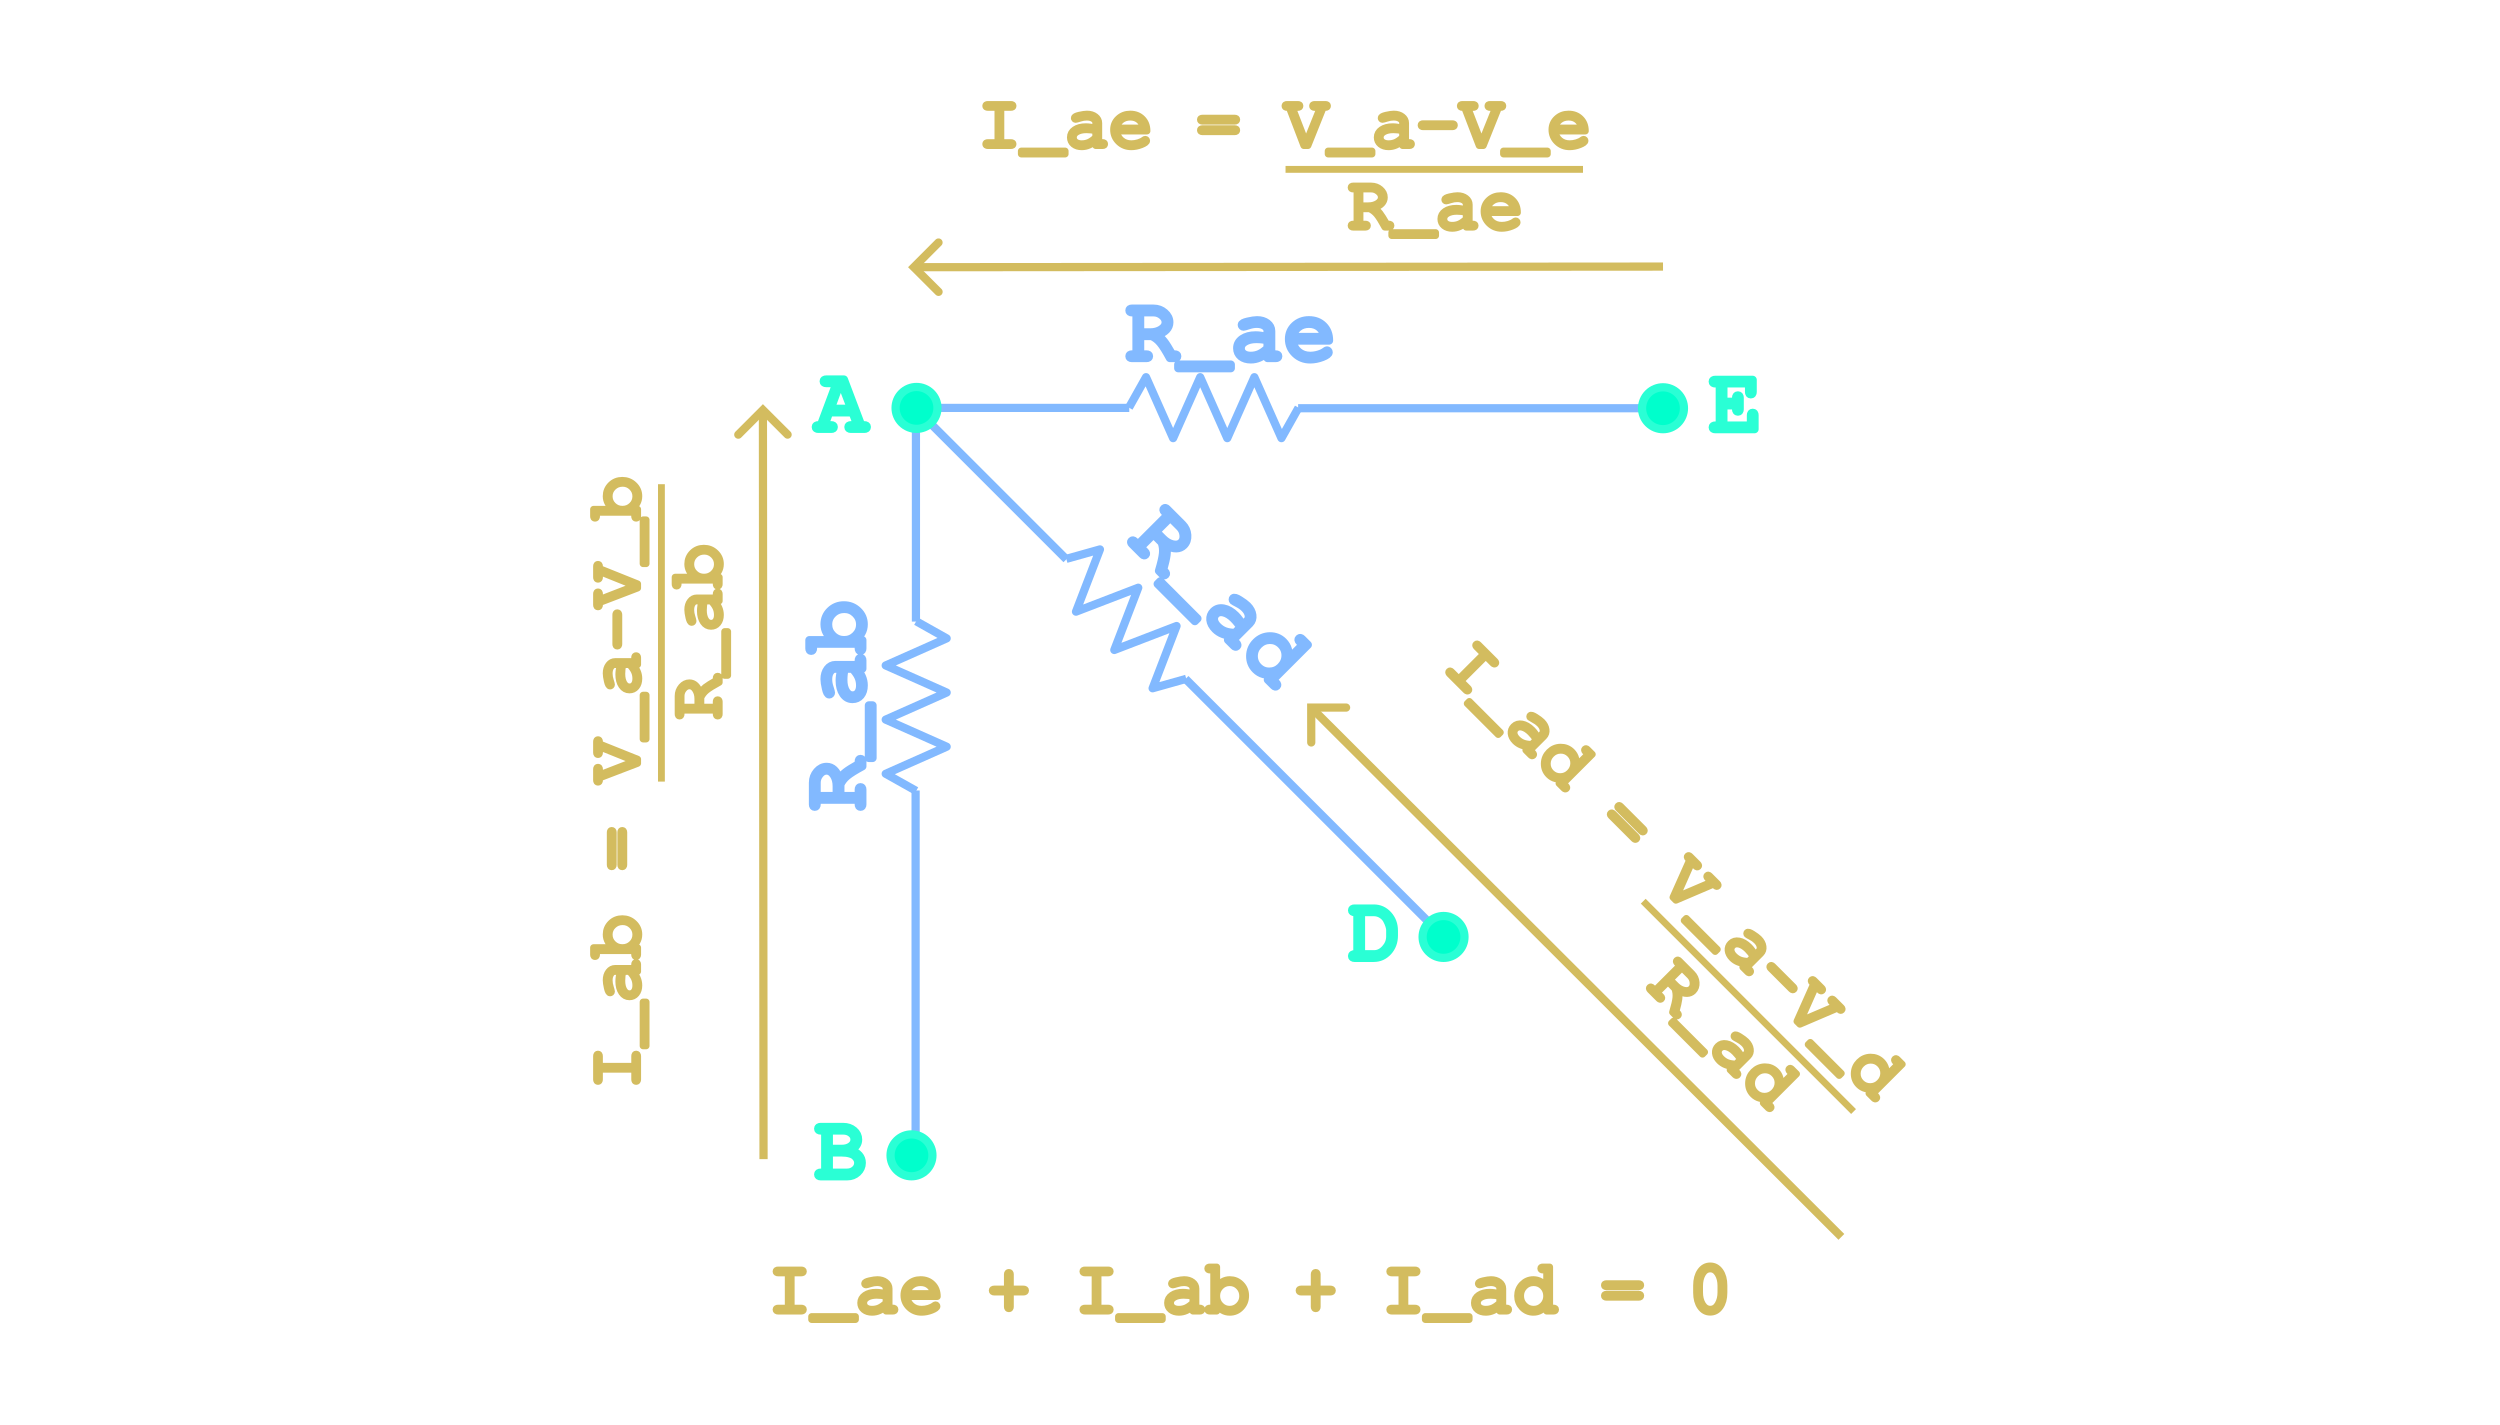
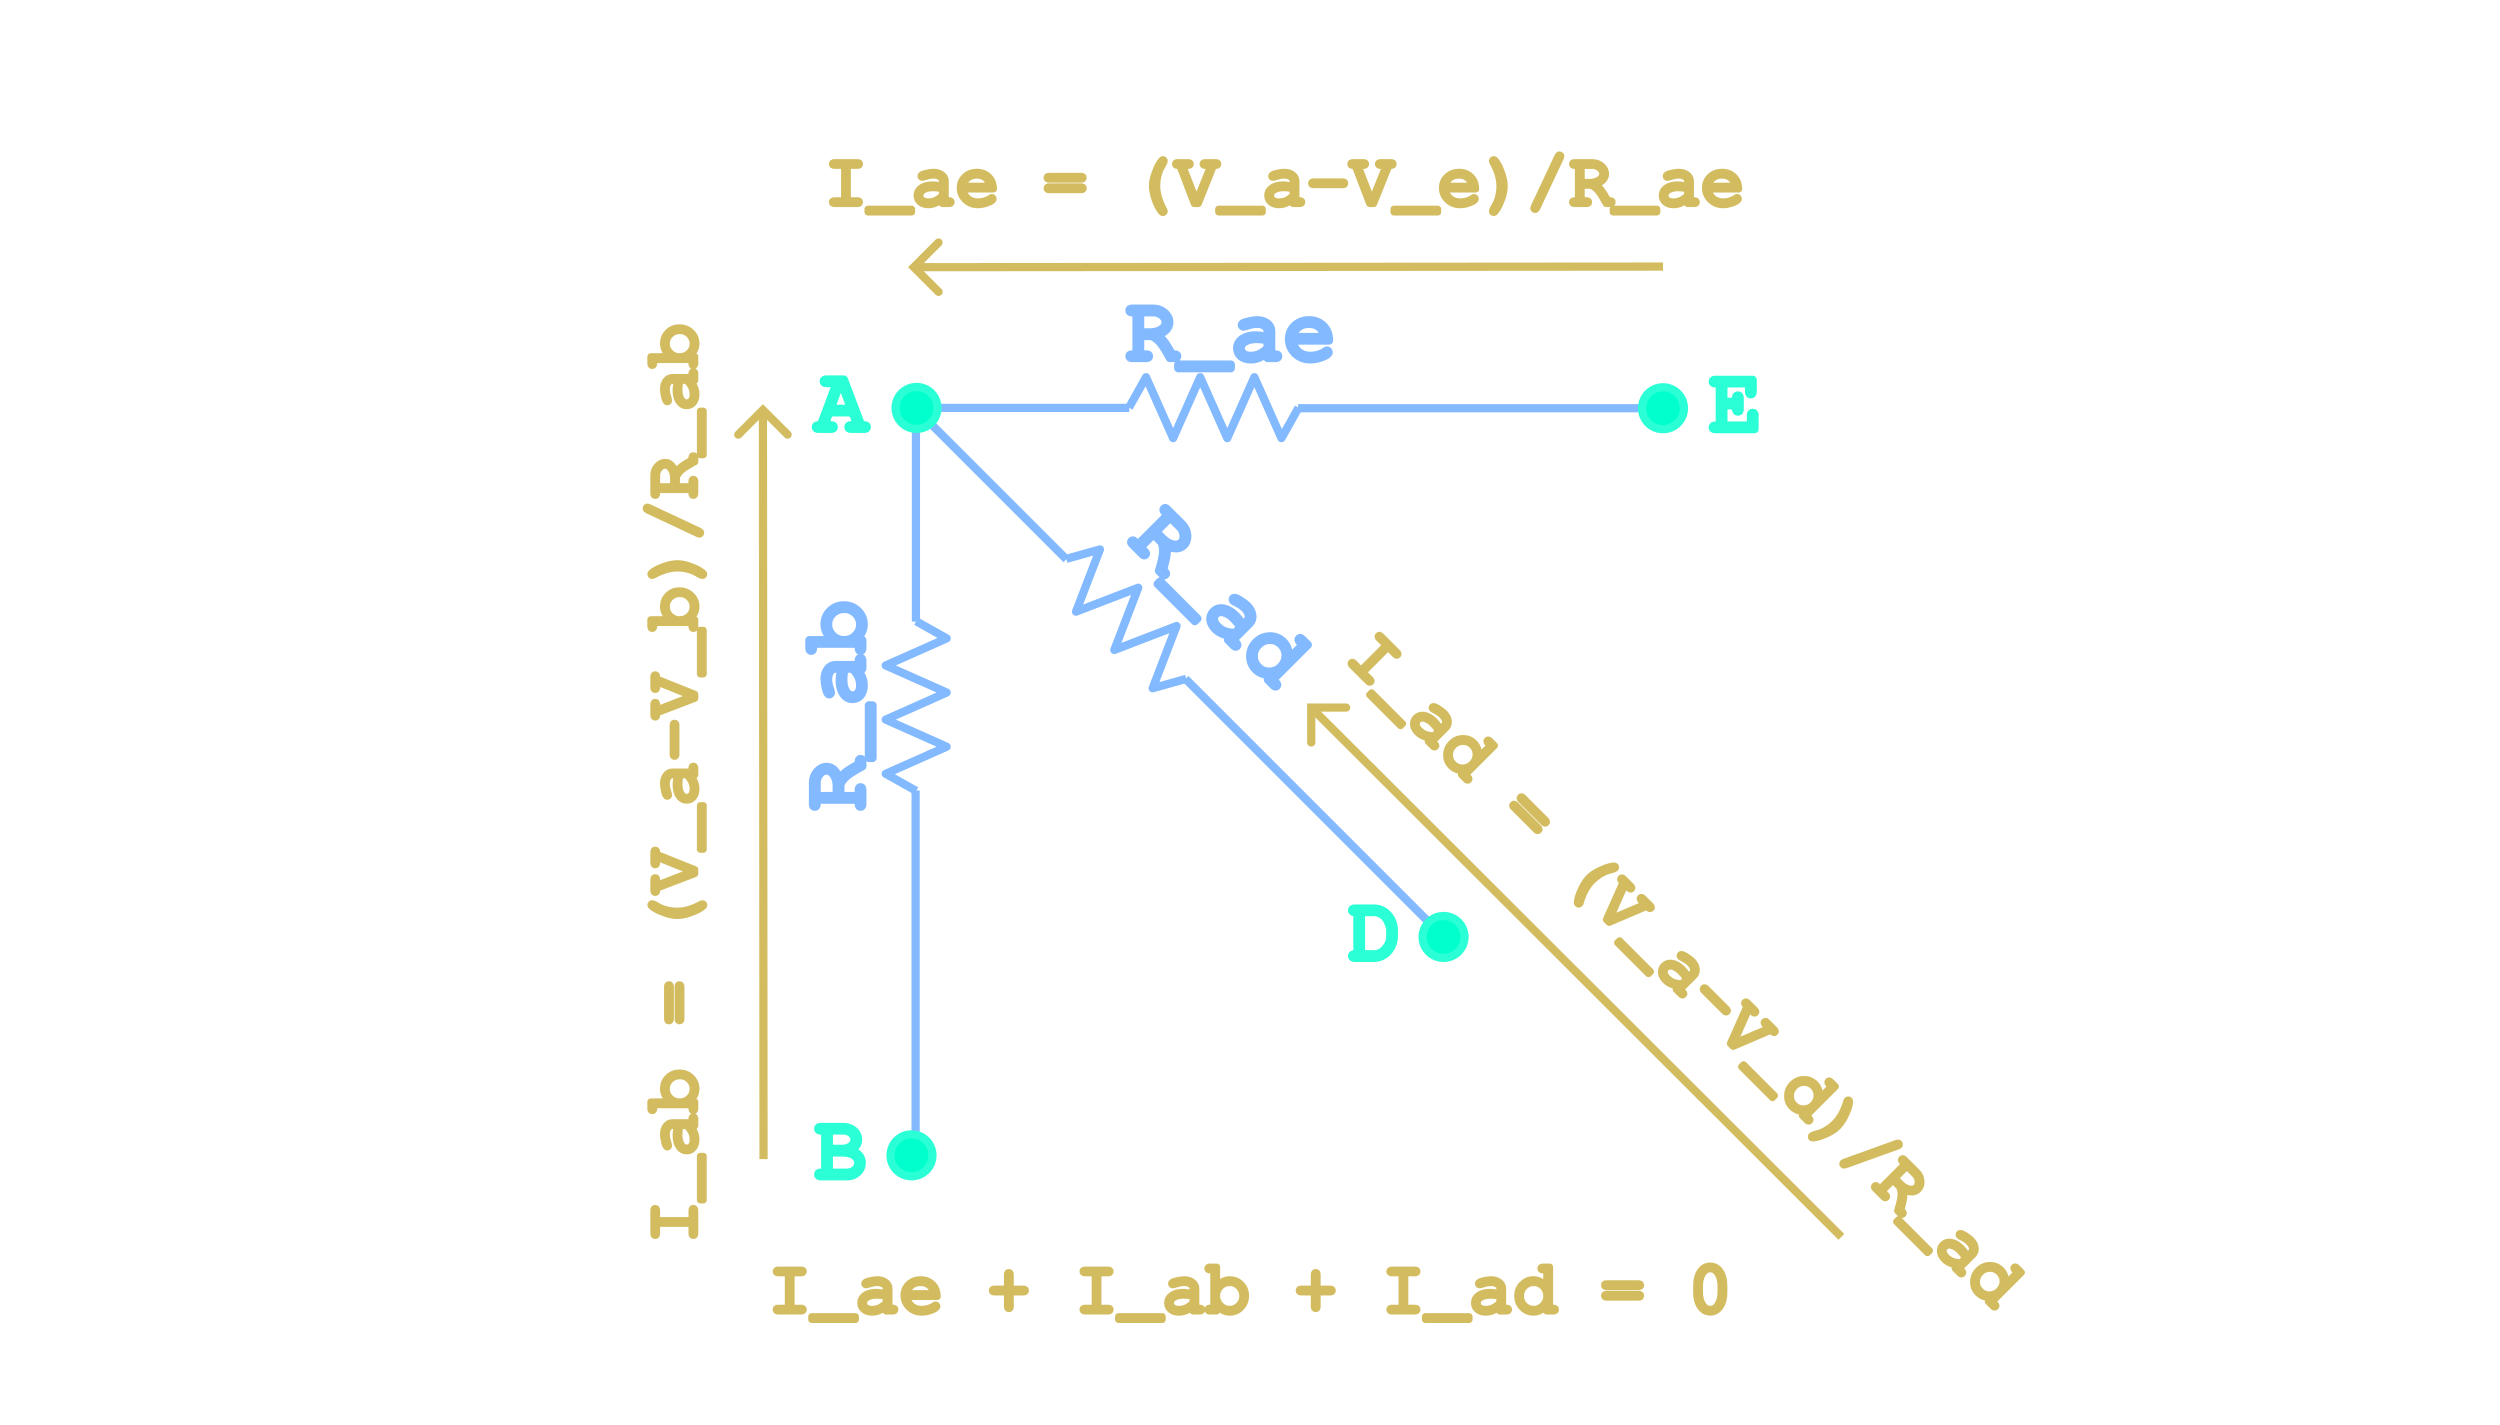
<svg xmlns="http://www.w3.org/2000/svg" version="1.1" id="svg1" width="730" height="416" viewBox="0 0 730 416">
  <defs id="defs1">
    <marker style="overflow:visible" id="ArrowWideRounded" refX="0" refY="0" orient="auto-start-reverse" markerWidth="1" markerHeight="1" viewBox="0 0 1 1" preserveAspectRatio="xMidYMid">
      <path style="fill:none;stroke:context-stroke;stroke-width:1;stroke-linecap:round" d="M 3,-3 0,0 3,3" transform="rotate(180,0.125,0)" id="path2" />
    </marker>
    <marker style="overflow:visible" id="ArrowWideRounded-7" refX="0" refY="0" orient="auto-start-reverse" markerWidth="1" markerHeight="1" viewBox="0 0 1 1" preserveAspectRatio="xMidYMid">
      <path style="fill:none;stroke:context-stroke;stroke-width:1;stroke-linecap:round" d="M 3,-3 0,0 3,3" transform="rotate(180,0.125,0)" id="path2-5" />
    </marker>
    <marker style="overflow:visible" id="ArrowWideRounded-0" refX="0" refY="0" orient="auto-start-reverse" markerWidth="1" markerHeight="1" viewBox="0 0 1 1" preserveAspectRatio="xMidYMid">
      <path style="fill:none;stroke:context-stroke;stroke-width:1;stroke-linecap:round" d="M 3,-3 0,0 3,3" transform="rotate(180,0.125,0)" id="path2-6" />
    </marker>
  </defs>
  <g id="g1" transform="matrix(1.2,0,0,1.2,15.59655,55.64711)" style="display:inline">
    <g id="g2-38-3-0-5-8-0" transform="matrix(0.80171,-0.80171,0.80171,0.80171,-21.47068,99.48806)" style="stroke-width:1.764;stroke-dasharray:none">
      <g id="g225-5-6-6-6-7-5" style="fill:none;stroke:#82b9ff;stroke-width:0.625;stroke-dasharray:none;stroke-dashoffset:0;stroke-opacity:0.4" transform="matrix(2.820357,0,0,2.820357,-1349.859,6.436578)">
        <path style="fill:none;fill-opacity:0.1;stroke:#82b9ff;stroke-width:2;stroke-linejoin:round;stroke-dasharray:none;stroke-dashoffset:0;stroke-opacity:1" d="m 389.886,148.414 v 88.791" id="path3-8-4-64-2-02" transform="matrix(0.3127257,0,0,0.3127257,418.0732,21.24755)" />
        <path style="fill:none;fill-opacity:0.1;stroke:#82b9ff;stroke-width:2;stroke-linejoin:round;stroke-dasharray:none;stroke-dashoffset:0;stroke-opacity:1" d="M 389.966,55.559 V 107.33" id="path2-0-6-0-8-9" transform="matrix(0.3127257,0,0,0.3127257,418.0732,21.24755)" />
      </g>
      <g id="g224-1-2-2-0-2-4" style="stroke:#82b9ff;stroke-width:0.625;stroke-linejoin:round;stroke-dasharray:none;stroke-dashoffset:0;stroke-opacity:0.4" transform="matrix(2.820357,0,0,2.820357,-1349.859,6.436578)">
        <path id="path168-1-1-5-4-9-3" d="m 540.045,67.694 -2.319,-1.302 4.638,-2.061 -4.638,-2.061 4.638,-2.061 -4.638,-2.061 4.638,-2.061 -2.319,-1.302" style="fill:none;stroke:#82b9ff;stroke-width:0.625;stroke-linecap:butt;stroke-linejoin:round;stroke-miterlimit:10;stroke-dasharray:none;stroke-dashoffset:0;stroke-opacity:1" />
      </g>
      <text xml:space="preserve" style="font-size:18.816px;line-height:0.9;font-family:'Symbols Nerd Font Mono';-inkscape-font-specification:'Symbols Nerd Font Mono, Normal';writing-mode:lr-tb;direction:ltr;fill:none;fill-opacity:0.1;stroke:#82b900;stroke-width:1.764;stroke-linejoin:round;stroke-dasharray:none;stroke-dashoffset:0;stroke-opacity:1" x="167.337" y="-185.511" id="text3-2" transform="rotate(90)">
        <tspan id="tspan3-8" x="167.337" y="-185.511" style="font-style:normal;font-variant:normal;font-weight:normal;font-stretch:normal;font-family:FreeMono;-inkscape-font-specification:FreeMono;stroke:#82b9ff;stroke-width:1.764;stroke-opacity:1">R_ad</tspan>
      </text>
      <g id="g9-6" transform="matrix(0,0.7349985,-0.7349985,0,239.9173,17.10203)" style="stroke:#d3bc5f;fill:none;stroke-opacity:1">
        <path style="display:inline;fill:none;stroke:#d3bc5f;stroke-width:2;stroke-linejoin:round;stroke-dasharray:none;marker-end:url(#ArrowWideRounded-7);stroke-opacity:1" d="m 391.669,18.496 -181.79,0.149" id="path1-2" transform="matrix(1.2,0,0,1.2,25.73675,48.45413)" />
        <g id="g8-9" transform="translate(-6.399988,3.367216)" style="stroke:#d3bc5f;fill:none;stroke-opacity:1">
-           <text xml:space="preserve" style="font-size:21.333px;line-height:0.9;font-family:FreeMono;-inkscape-font-specification:FreeMono;writing-mode:lr-tb;direction:ltr;fill:none;stroke:#d3bc5f;stroke-width:2;stroke-linejoin:round;stroke-dasharray:none;stroke-opacity:1" x="301.966" y="31.945" id="text6-1">
-             <tspan id="tspan6-2" x="301.966" y="31.945">I_ad = V_a-V_d</tspan>
+           <text xml:space="preserve" style="font-size:21.333px;line-height:0.9;font-family:FreeMono;-inkscape-font-specification:FreeMono;writing-mode:lr-tb;direction:ltr;fill:none;stroke:#d3bc5f;stroke-width:2;stroke-linejoin:round;stroke-dasharray:none;stroke-opacity:1" x="279.984" y="50.311" id="text6-1">
+             <tspan id="tspan6-2" x="279.984" y="50.311">I_ad = (V_a-V_d)/R_ad</tspan>
          </text>
-           <text xml:space="preserve" style="font-size:21.333px;line-height:0.9;font-family:FreeMono;-inkscape-font-specification:FreeMono;writing-mode:lr-tb;direction:ltr;fill:none;stroke:#d3bc5f;stroke-width:2;stroke-linejoin:round;stroke-dasharray:none;stroke-opacity:1" x="410.141" y="55.767" id="text8-7">
-             <tspan id="tspan8-0" x="410.141" y="55.767">R_ad</tspan>
-           </text>
-           <path style="fill:none;stroke:#d3bc5f;stroke-width:2;stroke-linejoin:round;stroke-dasharray:none;stroke-opacity:1" d="m 391.918,38.889 h 86.858" id="path8-9" />
        </g>
      </g>
    </g>
    <g id="g2-38-3-0-2" transform="matrix(0,-1.133789,1.133789,0,79.2237,249.2663)" style="stroke:#82b9ff;stroke-width:1.764;stroke-dasharray:none;stroke-opacity:1">
      <g id="g225-5-6-6-2" style="fill:none;stroke:#82b9ff;stroke-width:0.625;stroke-dasharray:none;stroke-dashoffset:0;stroke-opacity:1" transform="matrix(2.820357,0,0,2.820357,-1349.859,6.436578)">
        <path style="fill:none;fill-opacity:0.1;stroke:#82b9ff;stroke-width:2;stroke-linejoin:round;stroke-dasharray:none;stroke-dashoffset:0;stroke-opacity:1" d="m 389.886,148.414 v 88.791" id="path3-8-4-2" transform="matrix(0.3127257,0,0,0.3127257,418.0732,21.24755)" />
        <path style="fill:none;fill-opacity:0.1;stroke:#82b9ff;stroke-width:2;stroke-linejoin:round;stroke-dasharray:none;stroke-dashoffset:0;stroke-opacity:1" d="M 389.966,55.559 V 107.33" id="path2-0-6-05" transform="matrix(0.3127257,0,0,0.3127257,418.0732,21.24755)" />
      </g>
      <g id="g224-1-2-2-5" style="stroke:#82b9ff;stroke-width:0.625;stroke-linejoin:round;stroke-dasharray:none;stroke-dashoffset:0;stroke-opacity:1" transform="matrix(2.820357,0,0,2.820357,-1349.859,6.436578)">
        <path id="path168-1-1-5-2" d="m 540.045,67.694 -2.319,-1.302 4.638,-2.061 -4.638,-2.061 4.638,-2.061 -4.638,-2.061 4.638,-2.061 -2.319,-1.302" style="fill:none;stroke:#82b9ff;stroke-width:0.625;stroke-linecap:butt;stroke-linejoin:round;stroke-miterlimit:10;stroke-dasharray:none;stroke-dashoffset:0;stroke-opacity:1" />
      </g>
      <text xml:space="preserve" style="font-size:18.816px;line-height:0.9;font-family:'Symbols Nerd Font Mono';-inkscape-font-specification:'Symbols Nerd Font Mono, Normal';writing-mode:lr-tb;direction:ltr;fill:none;fill-opacity:0.1;stroke:#82b9ff;stroke-width:1.764;stroke-linejoin:round;stroke-dasharray:none;stroke-dashoffset:0;stroke-opacity:1" x="160.247" y="-183.917" id="text3" transform="rotate(90)">
        <tspan id="tspan3" x="160.247" y="-183.917" style="font-style:normal;font-variant:normal;font-weight:normal;font-stretch:normal;font-family:FreeMono;-inkscape-font-specification:FreeMono;stroke:#82b9ff;stroke-width:1.764;stroke-opacity:1">R_ae</tspan>
      </text>
      <g id="g9" transform="matrix(0,0.7349985,-0.7349985,0,255.4661,-88.79164)" style="stroke:#d3bc5f;fill:none;stroke-opacity:1">
        <path style="display:inline;fill:none;stroke:#d3bc5f;stroke-width:2;stroke-linejoin:round;stroke-dasharray:none;marker-end:url(#ArrowWideRounded);stroke-opacity:1" d="m 391.669,18.496 -181.79,0.149" id="path1" transform="matrix(1.2,0,0,1.2,25.73675,48.45413)" />
        <g id="g8" transform="translate(-6.399988,3.367216)" style="stroke:#d3bc5f;fill:none;stroke-opacity:1">
-           <text xml:space="preserve" style="font-size:21.333px;line-height:0.9;font-family:FreeMono;-inkscape-font-specification:FreeMono;writing-mode:lr-tb;direction:ltr;fill:none;stroke:#d3bc5f;stroke-width:2;stroke-linejoin:round;stroke-dasharray:none;stroke-opacity:1" x="301.966" y="31.945" id="text6">
-             <tspan id="tspan6" x="301.966" y="31.945">I_ae = V_a-V_e</tspan>
+           <text xml:space="preserve" style="font-size:21.333px;line-height:0.9;font-family:FreeMono;-inkscape-font-specification:FreeMono;writing-mode:lr-tb;direction:ltr;fill:none;stroke:#d3bc5f;stroke-width:2;stroke-linejoin:round;stroke-dasharray:none;stroke-opacity:1" x="257.166" y="48.902" id="text6">
+             <tspan id="tspan6" x="257.166" y="48.902">I_ae = (V_a-V_e)/R_ae</tspan>
          </text>
-           <text xml:space="preserve" style="font-size:21.333px;line-height:0.9;font-family:FreeMono;-inkscape-font-specification:FreeMono;writing-mode:lr-tb;direction:ltr;fill:none;stroke:#d3bc5f;stroke-width:2;stroke-linejoin:round;stroke-dasharray:none;stroke-opacity:1" x="410.141" y="55.767" id="text8">
-             <tspan id="tspan8" x="410.141" y="55.767">R_ae</tspan>
-           </text>
-           <path style="fill:none;stroke:#d3bc5f;stroke-width:2;stroke-linejoin:round;stroke-dasharray:none;stroke-opacity:1" d="m 391.918,38.889 h 86.858" id="path8" />
        </g>
      </g>
    </g>
    <g id="g2-38-3-0-4-4" transform="matrix(1.133789,0,0,1.133789,13.50066,-77.68343)" style="display:inline;stroke:#82b9ff;stroke-width:1.764;stroke-dasharray:none;stroke-opacity:1">
      <g id="g225-5-6-6-0-0" style="fill:none;stroke:#82b9ff;stroke-width:0.625;stroke-dasharray:none;stroke-dashoffset:0;stroke-opacity:1" transform="matrix(2.820357,0,0,2.820357,-1349.859,6.436578)">
        <path style="fill:none;fill-opacity:0.1;stroke:#82b9ff;stroke-width:2;stroke-linejoin:round;stroke-dasharray:none;stroke-dashoffset:0;stroke-opacity:1" d="m 389.886,148.414 v 88.791" id="path3-8-4-6-9" transform="matrix(0.3127257,0,0,0.3127257,418.0732,21.24755)" />
        <path style="fill:none;fill-opacity:0.1;stroke:#82b9ff;stroke-width:2;stroke-linejoin:round;stroke-dasharray:none;stroke-dashoffset:0;stroke-opacity:1" d="M 389.966,55.559 V 107.33" id="path2-0-6-2-1" transform="matrix(0.3127257,0,0,0.3127257,418.0732,21.24755)" />
      </g>
      <g id="g224-1-2-2-9-96" style="stroke:#82b9ff;stroke-width:0.625;stroke-linejoin:round;stroke-dasharray:none;stroke-dashoffset:0;stroke-opacity:1" transform="matrix(2.820357,0,0,2.820357,-1349.859,6.436578)">
        <path id="path168-1-1-5-9-2" d="m 540.045,67.694 -2.319,-1.302 4.638,-2.061 -4.638,-2.061 4.638,-2.061 -4.638,-2.061 4.638,-2.061 -2.319,-1.302" style="fill:none;stroke:#82b9ff;stroke-width:0.625;stroke-linecap:butt;stroke-linejoin:round;stroke-miterlimit:10;stroke-dasharray:none;stroke-dashoffset:0;stroke-opacity:1" />
      </g>
      <text xml:space="preserve" style="font-size:18.816px;line-height:0.9;font-family:'Symbols Nerd Font Mono';-inkscape-font-specification:'Symbols Nerd Font Mono, Normal';writing-mode:lr-tb;direction:ltr;fill:none;fill-opacity:0.1;stroke:#82b900;stroke-width:1.764;stroke-linejoin:round;stroke-dasharray:none;stroke-dashoffset:0;stroke-opacity:1" x="-201.579" y="161.7" id="text3-2-5" transform="rotate(-90)">
        <tspan id="tspan3-8-3" x="-201.579" y="161.7" style="font-style:normal;font-variant:normal;font-weight:normal;font-stretch:normal;font-family:FreeMono;-inkscape-font-specification:FreeMono;stroke:#82b9ff;stroke-width:1.764;stroke-opacity:1">R_ab</tspan>
      </text>
      <g id="g9-1" transform="matrix(0,0.7349985,-0.7349985,0,192.4259,-87.98468)" style="stroke:#d3bc5f;fill:none;stroke-opacity:1">
        <path style="display:inline;fill:none;stroke:#d3bc5f;stroke-width:2;stroke-linejoin:round;stroke-dasharray:none;marker-end:url(#ArrowWideRounded-0);stroke-opacity:1" d="m 391.669,18.496 -181.79,0.149" id="path1-8" transform="matrix(1.2,0,0,1.2,25.73675,48.45413)" />
        <g id="g8-8" transform="rotate(180,388.7175,69.67718)" style="stroke:#d3bc5f;fill:none;stroke-opacity:1">
-           <text xml:space="preserve" style="font-size:21.333px;line-height:0.9;font-family:FreeMono;-inkscape-font-specification:FreeMono;writing-mode:lr-tb;direction:ltr;fill:none;stroke:#d3bc5f;stroke-width:2;stroke-linejoin:round;stroke-dasharray:none;stroke-opacity:1" x="301.966" y="31.945" id="text6-9">
-             <tspan id="tspan6-7" x="301.966" y="31.945">I_ab = V_a-V_b</tspan>
+           <text xml:space="preserve" style="font-size:21.333px;line-height:0.9;font-family:FreeMono;-inkscape-font-specification:FreeMono;writing-mode:lr-tb;direction:ltr;fill:none;stroke:#d3bc5f;stroke-width:2;stroke-linejoin:round;stroke-dasharray:none;stroke-opacity:1" x="256.942" y="48.651" id="text6-9">
+             <tspan id="tspan6-7" x="256.942" y="48.651">I_ab = (V_a-V_b)/R_ab</tspan>
          </text>
-           <text xml:space="preserve" style="font-size:21.333px;line-height:0.9;font-family:FreeMono;-inkscape-font-specification:FreeMono;writing-mode:lr-tb;direction:ltr;fill:none;stroke:#d3bc5f;stroke-width:2;stroke-linejoin:round;stroke-dasharray:none;stroke-opacity:1" x="410.141" y="55.767" id="text8-3">
-             <tspan id="tspan8-6" x="410.141" y="55.767">R_ab</tspan>
-           </text>
-           <path style="fill:none;stroke:#d3bc5f;stroke-width:2;stroke-linejoin:round;stroke-dasharray:none;stroke-opacity:1" d="m 391.918,38.889 h 86.858" id="path8-1" />
        </g>
      </g>
    </g>
    <g id="g3" style="display:inline;stroke:#2affd5">
      <g id="g13" transform="translate(13.51557,-12.94234)" style="stroke:#2affd5">
        <text xml:space="preserve" style="font-style:normal;font-variant:normal;font-weight:normal;font-stretch:normal;font-size:21.333px;line-height:0.9;font-family:FreeMono;-inkscape-font-specification:FreeMono;writing-mode:lr-tb;direction:ltr;fill:none;fill-opacity:0.1;stroke:#2affd5;stroke-width:2;stroke-linejoin:round;stroke-dasharray:none;stroke-dashoffset:0;stroke-opacity:1" x="389.328" y="71" id="text7">
          <tspan id="tspan7" x="389.328" y="71">E</tspan>
        </text>
        <text xml:space="preserve" style="font-style:normal;font-variant:normal;font-weight:normal;font-stretch:normal;font-size:21.333px;line-height:0.9;font-family:FreeMono;-inkscape-font-specification:FreeMono;writing-mode:lr-tb;direction:ltr;fill:none;fill-opacity:0.1;stroke:#2affd5;stroke-width:2;stroke-linejoin:round;stroke-dasharray:none;stroke-dashoffset:0;stroke-opacity:1" x="301.567" y="199.65" id="text10">
          <tspan id="tspan10" x="301.567" y="199.65">D</tspan>
        </text>
        <text xml:space="preserve" style="font-style:normal;font-variant:normal;font-weight:normal;font-stretch:normal;font-size:21.333px;line-height:0.9;font-family:FreeMono;-inkscape-font-specification:FreeMono;writing-mode:lr-tb;direction:ltr;fill:none;fill-opacity:0.1;stroke:#2affd5;stroke-width:2;stroke-linejoin:round;stroke-dasharray:none;stroke-dashoffset:0;stroke-opacity:1" x="171.652" y="252.796" id="text5">
          <tspan id="tspan5" x="171.652" y="252.796">B</tspan>
        </text>
        <text xml:space="preserve" style="font-style:normal;font-variant:normal;font-weight:normal;font-stretch:normal;font-size:21.333px;line-height:0.9;font-family:FreeMono;-inkscape-font-specification:FreeMono;writing-mode:lr-tb;direction:ltr;fill:none;fill-opacity:0.1;stroke:#2affd5;stroke-width:2;stroke-linejoin:round;stroke-dasharray:none;stroke-dashoffset:0;stroke-opacity:1" x="171.809" y="70.92" id="text4">
          <tspan id="tspan4" x="171.809" y="70.92">A</tspan>
        </text>
      </g>
      <g id="g2" style="fill:#00ffcc;stroke:#2affd5">
        <path id="path217-4-1-2-6-0-9-4-7-9-3-9-9" d="m 395.274,49.363 c -1.991,-1.991 -5.218,-1.991 -7.209,10e-6 -1.991,1.991 -1.991,5.218 -3e-5,7.209 1.991,1.991 5.218,1.991 7.209,0 1.991,-1.991 1.991,-5.218 -3e-5,-7.209 z" style="fill:#00ffcc;fill-opacity:1;fill-rule:nonzero;stroke:#2affd5;stroke-width:2;stroke-linejoin:round;stroke-dasharray:none;stroke-opacity:1" />
        <path id="path217-4-1-2-6-0-9-4-7-9-3-9" d="m 341.871,178.012 c -1.991,-1.991 -5.218,-1.991 -7.209,1e-5 -1.991,1.991 -1.991,5.218 -2e-5,7.209 1.991,1.991 5.218,1.991 7.209,0 1.991,-1.991 1.991,-5.218 -2e-5,-7.209 z" style="fill:#00ffcc;fill-opacity:1;fill-rule:nonzero;stroke:#2affd5;stroke-width:2;stroke-linejoin:round;stroke-dasharray:none;stroke-opacity:1" />
        <path id="path217-4-1-2-6-0-9-4" d="m 212.404,231.158 c -1.991,-1.991 -5.218,-1.991 -7.209,1e-5 -1.991,1.991 -1.991,5.218 -3e-5,7.209 1.991,1.991 5.218,1.991 7.209,0 1.991,-1.991 1.991,-5.218 -3e-5,-7.209 z" style="fill:#00ffcc;fill-opacity:1;fill-rule:nonzero;stroke:#2affd5;stroke-width:2;stroke-linejoin:round;stroke-dasharray:none;stroke-opacity:1" />
        <path id="path217-4-1-2-6-0-9" d="m 213.628,49.283 c -1.991,-1.991 -5.218,-1.991 -7.209,7e-6 -1.991,1.991 -1.991,5.218 -3e-5,7.209 1.991,1.991 5.218,1.991 7.209,0 1.991,-1.991 1.991,-5.218 -3e-5,-7.209 z" style="fill:#00ffcc;fill-opacity:1;fill-rule:nonzero;stroke:#2affd5;stroke-width:2;stroke-linejoin:round;stroke-dasharray:none;stroke-opacity:1" />
      </g>
    </g>
    <text xml:space="preserve" style="font-size:21.333px;line-height:0.9;font-family:FreeMono;-inkscape-font-specification:FreeMono;writing-mode:lr-tb;direction:ltr;fill:none;stroke:#d3bc5f;stroke-width:2;stroke-linejoin:round;stroke-dasharray:none;stroke-opacity:1;fill-opacity:1" x="224.2" y="395.007" id="text9" transform="matrix(0.8333333,0,0,0.8333333,-12.99712,-56.51221)">
      <tspan id="tspan9" x="224.2" y="395.007">I_ae + I_ab + I_ad = 0</tspan>
    </text>
  </g>
</svg>
